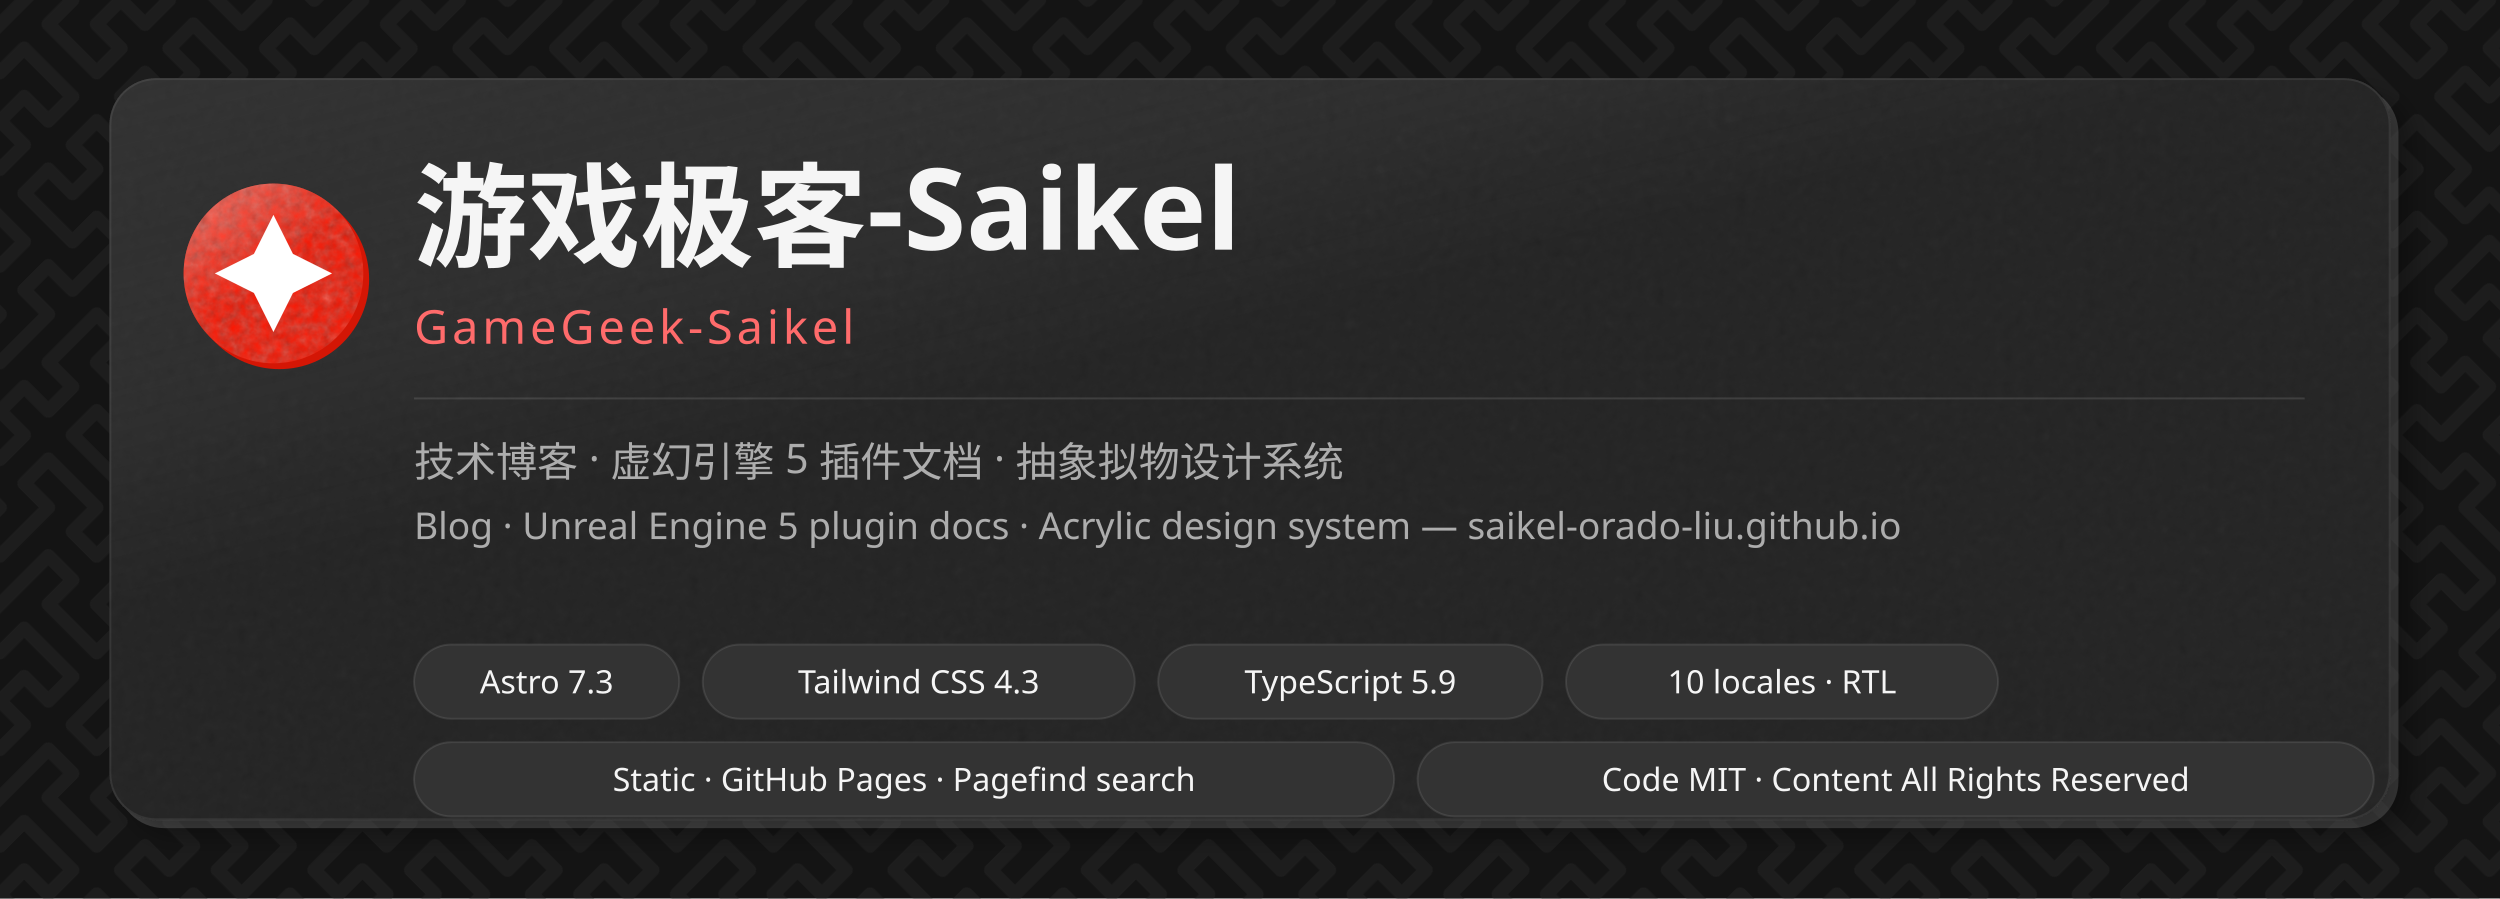
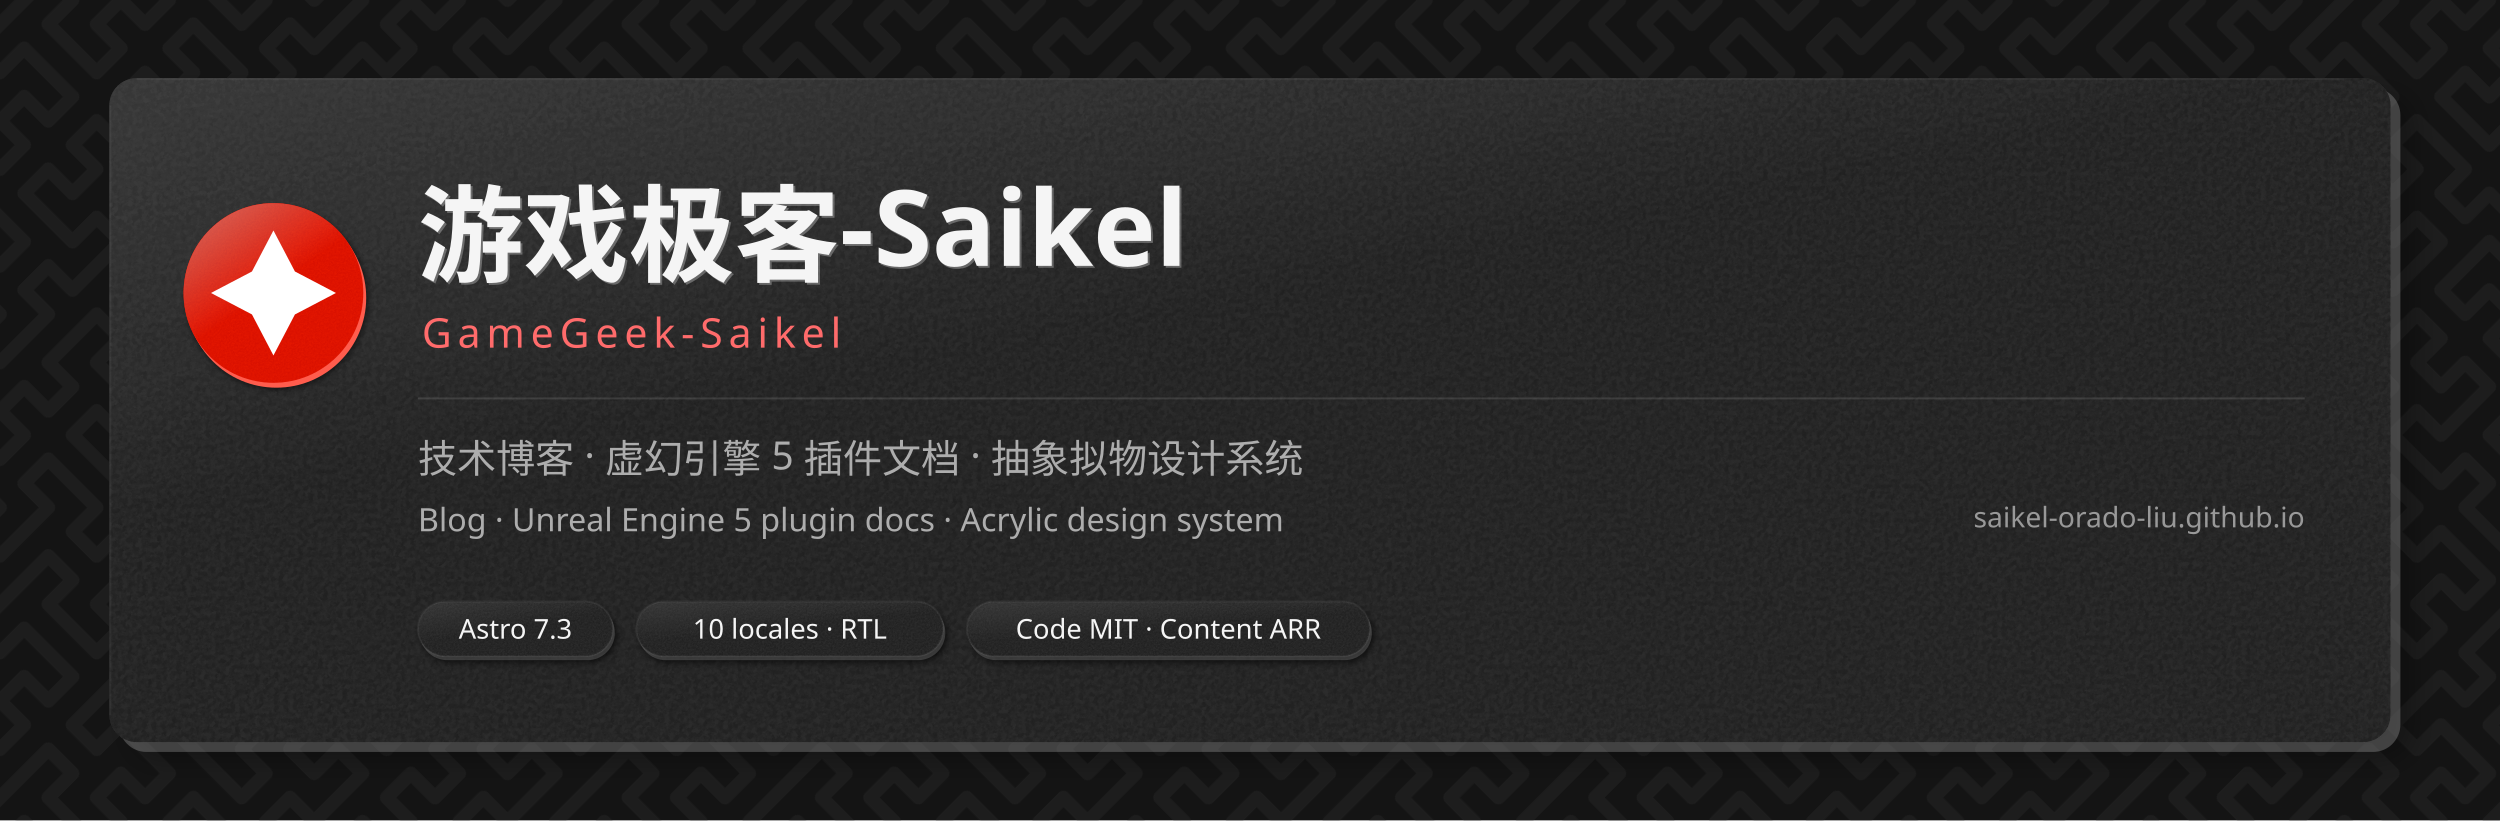
- <svg xmlns="http://www.w3.org/2000/svg" width="1280" height="460" viewBox="0 0 1280 460" role="img" aria-label="GameGeek-Saikel personal website">
+ <svg xmlns="http://www.w3.org/2000/svg" width="1280" height="420" viewBox="0 0 1280 420" role="img" aria-label="GameGeek-Saikel — personal website, blog, UE5 plugin documentation and an acrylic design system">
  <defs>
    <pattern id="lattice" width="280" height="280" patternUnits="userSpaceOnUse" patternTransform="rotate(45)">
      <path d="M8.75,-12.25L8.75,8.75L8.75,26.25L26.25,26.25L26.25,8.75L43.75,8.75L61.25,8.75L61.25,26.25L43.75,26.25L43.75,43.75L61.25,43.75L61.25,61.25L43.75,61.25L26.25,61.25L26.25,43.75L8.75,43.75L8.75,61.25L8.75,78.75L26.25,78.75L26.25,96.25L8.75,96.25L8.75,113.75L8.75,131.25L26.25,131.25L26.25,113.75L43.75,113.75L43.75,131.25L61.25,131.25L61.25,113.75L61.25,96.25L43.75,96.25L43.75,78.75L61.25,78.75L78.75,78.75L96.25,78.75L96.25,96.25L78.75,96.25L78.75,113.75L78.75,131.25L96.25,131.25L96.25,113.75L113.75,113.75L113.75,131.25L131.25,131.25L131.25,113.75L131.25,96.25L113.75,96.25L113.75,78.75L131.25,78.75L131.25,61.25L131.25,43.75L113.75,43.75L113.75,61.25L96.25,61.25L78.75,61.25L78.75,43.75L96.25,43.75L96.25,26.25L78.75,26.25L78.75,8.75L96.25,8.75L113.75,8.75L113.75,26.25L131.25,26.25L131.25,8.75L148.75,8.75L166.25,8.75L166.25,26.25L148.75,26.25L148.75,43.75L148.75,61.25L166.25,61.25L166.25,43.75L183.75,43.75L183.75,61.25L201.25,61.25L201.25,43.75L201.25,26.25L183.75,26.25L183.75,8.75L201.25,8.75L218.75,8.75L218.75,26.25L236.25,26.25L236.25,8.75L253.75,8.75L271.25,8.75L271.25,26.25L253.75,26.25L253.75,43.75L271.25,43.75L271.25,61.25L253.75,61.25L236.25,61.25L236.25,43.75L218.75,43.75L218.75,61.25L218.75,78.75L218.75,96.25L236.25,96.25L236.25,78.75L253.75,78.75L271.25,78.75L271.25,96.25L253.75,96.25L253.75,113.75L271.25,113.75L271.25,131.25L253.75,131.25L236.25,131.25L236.25,113.75L218.75,113.75L218.75,131.25L201.25,131.25L183.75,131.25L183.75,113.75L201.25,113.75L201.25,96.25L201.25,78.75L183.75,78.75L183.75,96.25L166.25,96.25L166.25,78.75L148.75,78.75L148.75,96.25L148.75,113.75L166.25,113.75L166.25,131.25L148.75,131.25L148.75,148.75L166.25,148.75L166.25,166.25L148.75,166.25L148.75,183.75L148.75,201.25L166.25,201.25L166.25,183.75L183.75,183.75L183.75,201.25L201.25,201.25L201.25,183.75L201.25,166.25L183.75,166.25L183.75,148.75L201.25,148.75L218.75,148.75L218.75,166.25L236.25,166.25L236.25,148.75L253.75,148.75L271.25,148.75L271.25,166.25L253.75,166.25L253.75,183.75L271.25,183.75L271.25,201.25L253.75,201.25L236.25,201.25L236.25,183.75L218.75,183.75L218.75,201.25L218.75,218.75L218.75,236.25L236.25,236.25L236.25,218.75L253.75,218.75L271.25,218.75L271.25,236.25L253.75,236.25L253.75,253.75L271.25,253.75L271.25,271.25L253.75,271.25L236.25,271.25L236.25,253.75L218.75,253.75L218.75,271.25L201.25,271.25L183.75,271.25L183.75,253.75L201.25,253.75L201.25,236.25L201.25,218.75L183.75,218.75L183.75,236.25L166.25,236.25L166.25,218.75L148.75,218.75L148.75,236.25L148.75,253.75L166.25,253.75L166.25,271.25L148.75,271.25L131.25,271.25L131.25,253.75L113.75,253.75L113.75,271.25L96.25,271.25L78.75,271.25L78.75,253.75L96.25,253.75L96.25,236.25L78.75,236.25L78.75,218.75L96.25,218.75L113.75,218.75L113.75,236.25L131.25,236.25L131.25,218.75L131.25,201.25L113.75,201.25L113.75,183.75L131.25,183.75L131.25,166.25L131.25,148.75L113.75,148.75L113.75,166.25L96.25,166.25L96.25,148.75L78.75,148.75L78.75,166.25L78.75,183.75L96.25,183.75L96.25,201.25L78.75,201.25L61.25,201.25L43.75,201.25L43.75,183.75L61.25,183.75L61.25,166.25L61.25,148.75L43.75,148.75L43.75,166.25L26.25,166.25L26.25,148.75L8.75,148.75L8.75,166.25L8.75,183.75L26.25,183.75L26.25,201.25L8.75,201.25L8.75,218.75L8.75,236.25L26.25,236.25L26.25,218.75L43.75,218.75L61.25,218.75L61.25,236.25L43.75,236.25L43.75,253.75L61.25,253.75L61.25,271.25L43.75,271.25L26.25,271.25L26.25,253.75L8.75,253.75L8.75,271.25L8.75,292.25" fill="none" stroke="#242424" stroke-width="7" stroke-linecap="round" stroke-linejoin="round" opacity="0.55" />
    </pattern>
-     <filter id="plateShadow" x="-20%" y="-40%" width="140%" height="200%">
-       <feDropShadow dx="10" dy="8" stdDeviation="6" flood-color="#000000" flood-opacity="0.30" />
+     <filter id="plateSoft" x="-15%" y="-30%" width="130%" height="180%">
+       <feDropShadow dx="11" dy="9" stdDeviation="7" flood-color="#000000" flood-opacity="0.30" />
    </filter>
-     <filter id="grain" x="0" y="0" width="100%" height="100%" color-interpolation-filters="sRGB">
-       <feTurbulence type="fractalNoise" baseFrequency="0.19" numOctaves="3" stitchTiles="stitch" />
+     <filter id="tagSoft" x="-30%" y="-40%" width="170%" height="200%">
+       <feDropShadow dx="2" dy="3" stdDeviation="2" flood-color="#000000" flood-opacity="0.67" />
+     </filter>
+     <filter id="grainPlate" x="0" y="0" width="100%" height="100%" color-interpolation-filters="sRGB">
+       <feTurbulence type="fractalNoise" baseFrequency="0.40" numOctaves="3" stitchTiles="stitch" />
      <feColorMatrix type="matrix" values="0.333 0.333 0.333 0 0  0.333 0.333 0.333 0 0  0.333 0.333 0.333 0 0  0 0 0 1 0" />
+       <feComponentTransfer>
+         <feFuncR type="linear" slope="6" intercept="-2.5" />
+         <feFuncG type="linear" slope="6" intercept="-2.5" />
+         <feFuncB type="linear" slope="6" intercept="-2.5" />
+       </feComponentTransfer>
    </filter>
-     <linearGradient id="sheen" x1="0" y1="0" x2="0.75" y2="1">
+     <filter id="grainFine" x="0" y="0" width="100%" height="100%" color-interpolation-filters="sRGB">
+       <feTurbulence type="fractalNoise" baseFrequency="1.0" numOctaves="3" stitchTiles="stitch" />
+       <feColorMatrix type="matrix" values="0.333 0.333 0.333 0 0  0.333 0.333 0.333 0 0  0.333 0.333 0.333 0 0  0 0 0 1 0" />
+       <feComponentTransfer>
+         <feFuncR type="linear" slope="5" intercept="-2" />
+         <feFuncG type="linear" slope="5" intercept="-2" />
+         <feFuncB type="linear" slope="5" intercept="-2" />
+       </feComponentTransfer>
+     </filter>
+     <linearGradient id="sheen" x1="0" y1="0" x2="0.68" y2="1">
      <stop offset="0" stop-color="#F5F5F5" stop-opacity="0.12" />
      <stop offset="0.45" stop-color="#F5F5F5" stop-opacity="0" />
    </linearGradient>
-     <linearGradient id="insetEdge" x1="0" y1="0" x2="0.6" y2="0.8">
-       <stop offset="0" stop-color="#000000" stop-opacity="0.35" />
-       <stop offset="0.35" stop-color="#000000" stop-opacity="0" />
-     </linearGradient>
-     <linearGradient id="brandSheen" x1="0" y1="0" x2="0.7" y2="1">
+     <linearGradient id="tagSheen" x1="0" y1="0" x2="0.6" y2="1">
      <stop offset="0" stop-color="#FFFFFF" stop-opacity="0.40" />
      <stop offset="0.55" stop-color="#FFFFFF" stop-opacity="0" />
    </linearGradient>
-     <clipPath id="plateClip">
-       <rect x="56" y="40" width="1168" height="380" rx="24" />
+     <linearGradient id="insetPlate" x1="0" y1="0" x2="0.55" y2="0.75">
+       <stop offset="0" stop-color="#000000" stop-opacity="0.14" />
+       <stop offset="0.4" stop-color="#000000" stop-opacity="0" />
+     </linearGradient>
+     <linearGradient id="tagInset" x1="0" y1="0" x2="0.7" y2="0.9">
+       <stop offset="0" stop-color="#000000" stop-opacity="0.15" />
+       <stop offset="0.5" stop-color="#000000" stop-opacity="0" />
+     </linearGradient>
+     <linearGradient id="accentSheen" x1="0" y1="0" x2="0.7" y2="1">
+       <stop offset="0" stop-color="#FFFFFF" stop-opacity="0.40" />
+       <stop offset="0.55" stop-color="#FFFFFF" stop-opacity="0" />
+     </linearGradient>
+     <clipPath id="clipPlate">
+       <rect x="56" y="40" width="1168" height="340" rx="14" />
    </clipPath>
-     <clipPath id="brandClip">
-       <circle cx="140" cy="140" r="46" />
+     <clipPath id="clipMark">
+       <circle cx="140" cy="150" r="46" />
    </clipPath>
  </defs>
-   <rect width="1280" height="460" fill="#141414" />
-   <rect width="1280" height="460" fill="url(#lattice)" />
-   <rect x="60" y="44" width="1168" height="380" rx="24" fill="#F5F5F5" opacity="0.20" />
-   <rect x="56" y="40" width="1168" height="380" rx="24" fill="#262626" filter="url(#plateShadow)" />
-   <g clip-path="url(#plateClip)">
-     <rect x="56" y="40" width="1168" height="380" filter="url(#grain)" opacity="0.25" style="mix-blend-mode:overlay" />
-     <rect x="56" y="40" width="1168" height="380" fill="url(#insetEdge)" />
-     <rect x="56" y="40" width="1168" height="380" fill="url(#sheen)" />
+   <rect width="1280" height="420" fill="#141414" />
+   <rect width="1280" height="420" fill="url(#lattice)" />
+   <rect x="56" y="40" width="1168" height="340" rx="14" fill="#262626" filter="url(#plateSoft)" />
+   <rect x="61" y="45" width="1168" height="340" rx="14" fill="rgba(245,245,245,0.22)" />
+   <rect x="56" y="40" width="1168" height="340" rx="14" fill="#262626" />
+   <g clip-path="url(#clipPlate)">
+     <rect x="56" y="40" width="1168" height="340" filter="url(#grainPlate)" opacity="0.20" style="mix-blend-mode:overlay" />
+     <rect x="56" y="40" width="1168" height="340" fill="url(#insetPlate)" />
+     <rect x="56" y="40" width="1168" height="340" fill="url(#sheen)" />
  </g>
-   <rect x="56.5" y="40.5" width="1167" height="379" rx="23.5" fill="none" stroke="rgba(245,245,245,0.08)" stroke-width="1" />
-   <circle cx="143" cy="143" r="46" fill="#E61300" opacity="0.9" />
-   <circle cx="140" cy="140" r="46" fill="#FF1500" />
-   <g clip-path="url(#brandClip)">
-     <circle cx="140" cy="140" r="46" fill="url(#brandSheen)" />
-     <circle cx="140" cy="140" r="46" filter="url(#grain)" opacity="0.5" />
+   <path d="M70 40.5 H1200 M56.5 54 V366" stroke="rgba(245,245,245,0.05)" stroke-width="1" fill="none" />
+   <circle cx="140" cy="150" r="46" fill="#DE1300" filter="url(#tagSoft)" />
+   <circle cx="141.5" cy="152.5" r="46" fill="#FF5C4D" />
+   <circle cx="140" cy="150" r="46" fill="#DE1300" />
+   <g clip-path="url(#clipMark)">
+     <circle cx="140" cy="150" r="46" filter="url(#grainFine)" opacity="0.22" style="mix-blend-mode:overlay" />
+     <circle cx="140" cy="150" r="46" fill="url(#tagInset)" />
+     <circle cx="140" cy="150" r="46" fill="url(#accentSheen)" />
  </g>
-   <path d="M140 110 L150 130 L170 140 L150 150 L140 170 L130 150 L110 140 L130 130 Z" fill="#FFFFFF" />
-   <text x="212" y="132" font-size="58" font-weight="700" fill="#F5F5F5" font-family="'MiSans','PingFang SC','Microsoft YaHei',system-ui,sans-serif">游戏极客-Saikel</text>
-   <text x="212" y="176" font-size="24" fill="#FF6B6B" font-family="'Segoe UI',system-ui,sans-serif" letter-spacing="2">GameGeek-Saikel</text>
-   <line x1="212" y1="204" x2="1180" y2="204" stroke="rgba(245,245,245,0.12)" stroke-width="1" />
-   <text x="212" y="244" font-size="21" fill="#ADADAD" font-family="'MiSans','PingFang SC','Microsoft YaHei',system-ui,sans-serif">技术博客 · 虚幻引擎 5 插件文档 · 抽象拟物设计系统</text>
-   <text x="212" y="276" font-size="19" fill="#ADADAD" font-family="'Segoe UI',system-ui,sans-serif">Blog · Unreal Engine 5 plugin docs · Acrylic design system — saikel-orado-liu.github.io</text>
-   <rect x="212.0" y="330" width="135.8" height="38" rx="19" fill="#333333" stroke="rgba(245,245,245,0.10)" stroke-width="1" />
-   <text x="279.9" y="355" font-size="16.5" text-anchor="middle" fill="#F5F5F5" font-family="'Segoe UI',system-ui,sans-serif">Astro 7.3</text>
-   <rect x="359.8" y="330" width="221.2" height="38" rx="19" fill="#333333" stroke="rgba(245,245,245,0.10)" stroke-width="1" />
-   <text x="470.4" y="355" font-size="16.5" text-anchor="middle" fill="#F5F5F5" font-family="'Segoe UI',system-ui,sans-serif">Tailwind CSS 4.3</text>
-   <rect x="593.0" y="330" width="196.8" height="38" rx="19" fill="#333333" stroke="rgba(245,245,245,0.10)" stroke-width="1" />
-   <text x="691.4" y="355" font-size="16.5" text-anchor="middle" fill="#F5F5F5" font-family="'Segoe UI',system-ui,sans-serif">TypeScript 5.9</text>
-   <rect x="801.8" y="330" width="221.2" height="38" rx="19" fill="#333333" stroke="rgba(245,245,245,0.10)" stroke-width="1" />
-   <text x="912.4" y="355" font-size="16.5" text-anchor="middle" fill="#F5F5F5" font-family="'Segoe UI',system-ui,sans-serif">10 locales · RTL</text>
-   <rect x="212.0" y="380" width="501.8" height="38" rx="19" fill="#333333" stroke="rgba(245,245,245,0.10)" stroke-width="1" />
-   <text x="462.9" y="405" font-size="16.5" text-anchor="middle" fill="#F5F5F5" font-family="'Segoe UI',system-ui,sans-serif">Static · GitHub Pages · Pagefind search</text>
-   <rect x="725.8" y="380" width="489.6" height="38" rx="19" fill="#333333" stroke="rgba(245,245,245,0.10)" stroke-width="1" />
-   <text x="970.6" y="405" font-size="16.5" text-anchor="middle" fill="#F5F5F5" font-family="'Segoe UI',system-ui,sans-serif">Code MIT · Content All Rights Reserved</text>
+   <path d="M140 118 L151 139 L172 150 L151 161 L140 182 L129 161 L108 150 L129 139 Z" fill="#FFFFFF" />
+   <text x="215" y="141" font-size="54" font-weight="700" fill="rgba(245,245,245,0.30)" font-family="'MiSans','PingFang SC','Microsoft YaHei',system-ui,sans-serif">游戏极客-Saikel</text>
+   <text x="214" y="140" font-size="54" font-weight="700" fill="#F5F5F5" font-family="'MiSans','PingFang SC','Microsoft YaHei',system-ui,sans-serif">游戏极客-Saikel</text>
+   <text x="216" y="178" font-size="21" fill="#FF6B6B" letter-spacing="3" font-family="'Segoe UI',system-ui,sans-serif">GameGeek-Saikel</text>
+   <line x1="214" y1="204" x2="1180" y2="204" stroke="rgba(245,245,245,0.12)" stroke-width="1" />
+   <text x="214" y="242" font-size="20" fill="#ADADAD" font-family="'MiSans','PingFang SC','Microsoft YaHei',system-ui,sans-serif">技术博客 · 虚幻引擎 5 插件文档 · 抽象拟物设计系统</text>
+   <text x="214" y="272" font-size="16.5" fill="#ADADAD" font-family="'Segoe UI',system-ui,sans-serif">Blog · Unreal Engine 5 plugin docs · Acrylic design system</text>
+   <text x="1180" y="270" font-size="14.5" fill="rgba(173,173,173,0.85)" text-anchor="end" font-family="'Segoe UI',system-ui,sans-serif">saikel-orado-liu.github.io</text>
+   <g>
+     <rect x="214.0" y="308" width="99.8" height="28" rx="14" fill="#262626" filter="url(#tagSoft)" />
+     <rect x="215.0" y="310.0" width="99.8" height="28" rx="14" fill="rgba(245,245,245,0.18)" />
+     <rect x="214.0" y="308" width="99.8" height="28" rx="14" fill="#262626" stroke="rgba(245,245,245,0.06)" stroke-width="1" />
+     <g clip-path="url(#clipTag214308)">
+       <rect x="214.0" y="308" width="99.8" height="28" filter="url(#grainFine)" opacity="0.20" style="mix-blend-mode:overlay" />
+       <rect x="214.0" y="308" width="99.8" height="28" fill="url(#tagInset)" />
+       <rect x="214.0" y="308" width="99.8" height="28" fill="url(#tagSheen)" opacity="0.28" />
+     </g>
+     <text x="263.9" y="327" font-size="14" font-weight="500" text-anchor="middle" fill="#F5F5F5" font-family="'MiSans','PingFang SC','Microsoft YaHei','Segoe UI',system-ui,sans-serif">Astro 7.3</text>
+   </g>
+   <clipPath id="clipTag214308">
+     <rect x="214.0" y="308" width="99.8" height="28" rx="14" />
+   </clipPath>
+   <g>
+     <rect x="325.8" y="308" width="157.2" height="28" rx="14" fill="#262626" filter="url(#tagSoft)" />
+     <rect x="326.8" y="310.0" width="157.2" height="28" rx="14" fill="rgba(245,245,245,0.18)" />
+     <rect x="325.8" y="308" width="157.2" height="28" rx="14" fill="#262626" stroke="rgba(245,245,245,0.06)" stroke-width="1" />
+     <g clip-path="url(#clipTag325.8308)">
+       <rect x="325.8" y="308" width="157.2" height="28" filter="url(#grainFine)" opacity="0.20" style="mix-blend-mode:overlay" />
+       <rect x="325.8" y="308" width="157.2" height="28" fill="url(#tagInset)" />
+       <rect x="325.8" y="308" width="157.2" height="28" fill="url(#tagSheen)" opacity="0.28" />
+     </g>
+     <text x="404.4" y="327" font-size="14" font-weight="500" text-anchor="middle" fill="#F5F5F5" font-family="'MiSans','PingFang SC','Microsoft YaHei','Segoe UI',system-ui,sans-serif">10 locales · RTL</text>
+   </g>
+   <clipPath id="clipTag325.8308">
+     <rect x="325.8" y="308" width="157.2" height="28" rx="14" />
+   </clipPath>
+   <g>
+     <rect x="495.0" y="308" width="206.4" height="28" rx="14" fill="#262626" filter="url(#tagSoft)" />
+     <rect x="496.0" y="310.0" width="206.4" height="28" rx="14" fill="rgba(245,245,245,0.18)" />
+     <rect x="495.0" y="308" width="206.4" height="28" rx="14" fill="#262626" stroke="rgba(245,245,245,0.06)" stroke-width="1" />
+     <g clip-path="url(#clipTag495308)">
+       <rect x="495.0" y="308" width="206.4" height="28" filter="url(#grainFine)" opacity="0.20" style="mix-blend-mode:overlay" />
+       <rect x="495.0" y="308" width="206.4" height="28" fill="url(#tagInset)" />
+       <rect x="495.0" y="308" width="206.4" height="28" fill="url(#tagSheen)" opacity="0.28" />
+     </g>
+     <text x="598.2" y="327" font-size="14" font-weight="500" text-anchor="middle" fill="#F5F5F5" font-family="'MiSans','PingFang SC','Microsoft YaHei','Segoe UI',system-ui,sans-serif">Code MIT · Content ARR</text>
+   </g>
+   <clipPath id="clipTag495308">
+     <rect x="495.0" y="308" width="206.4" height="28" rx="14" />
+   </clipPath>
</svg>
